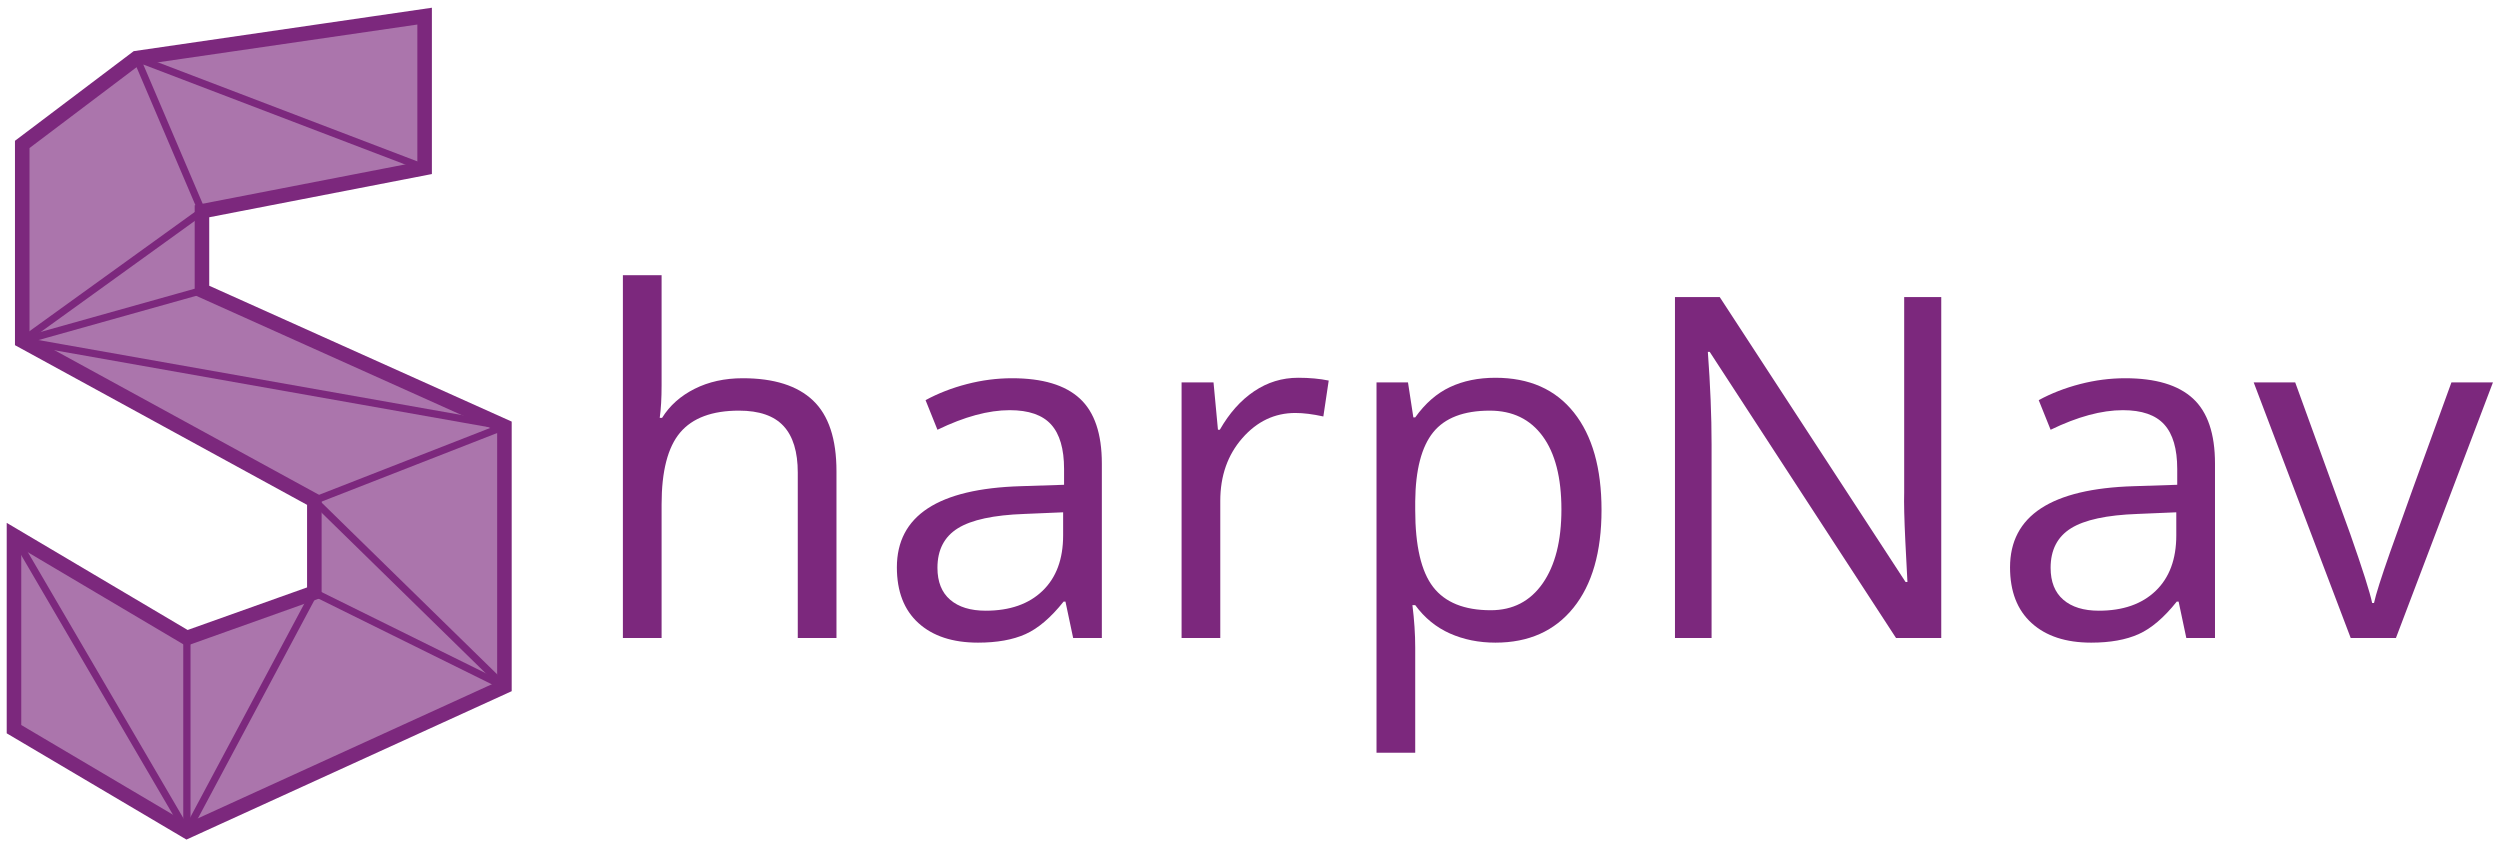
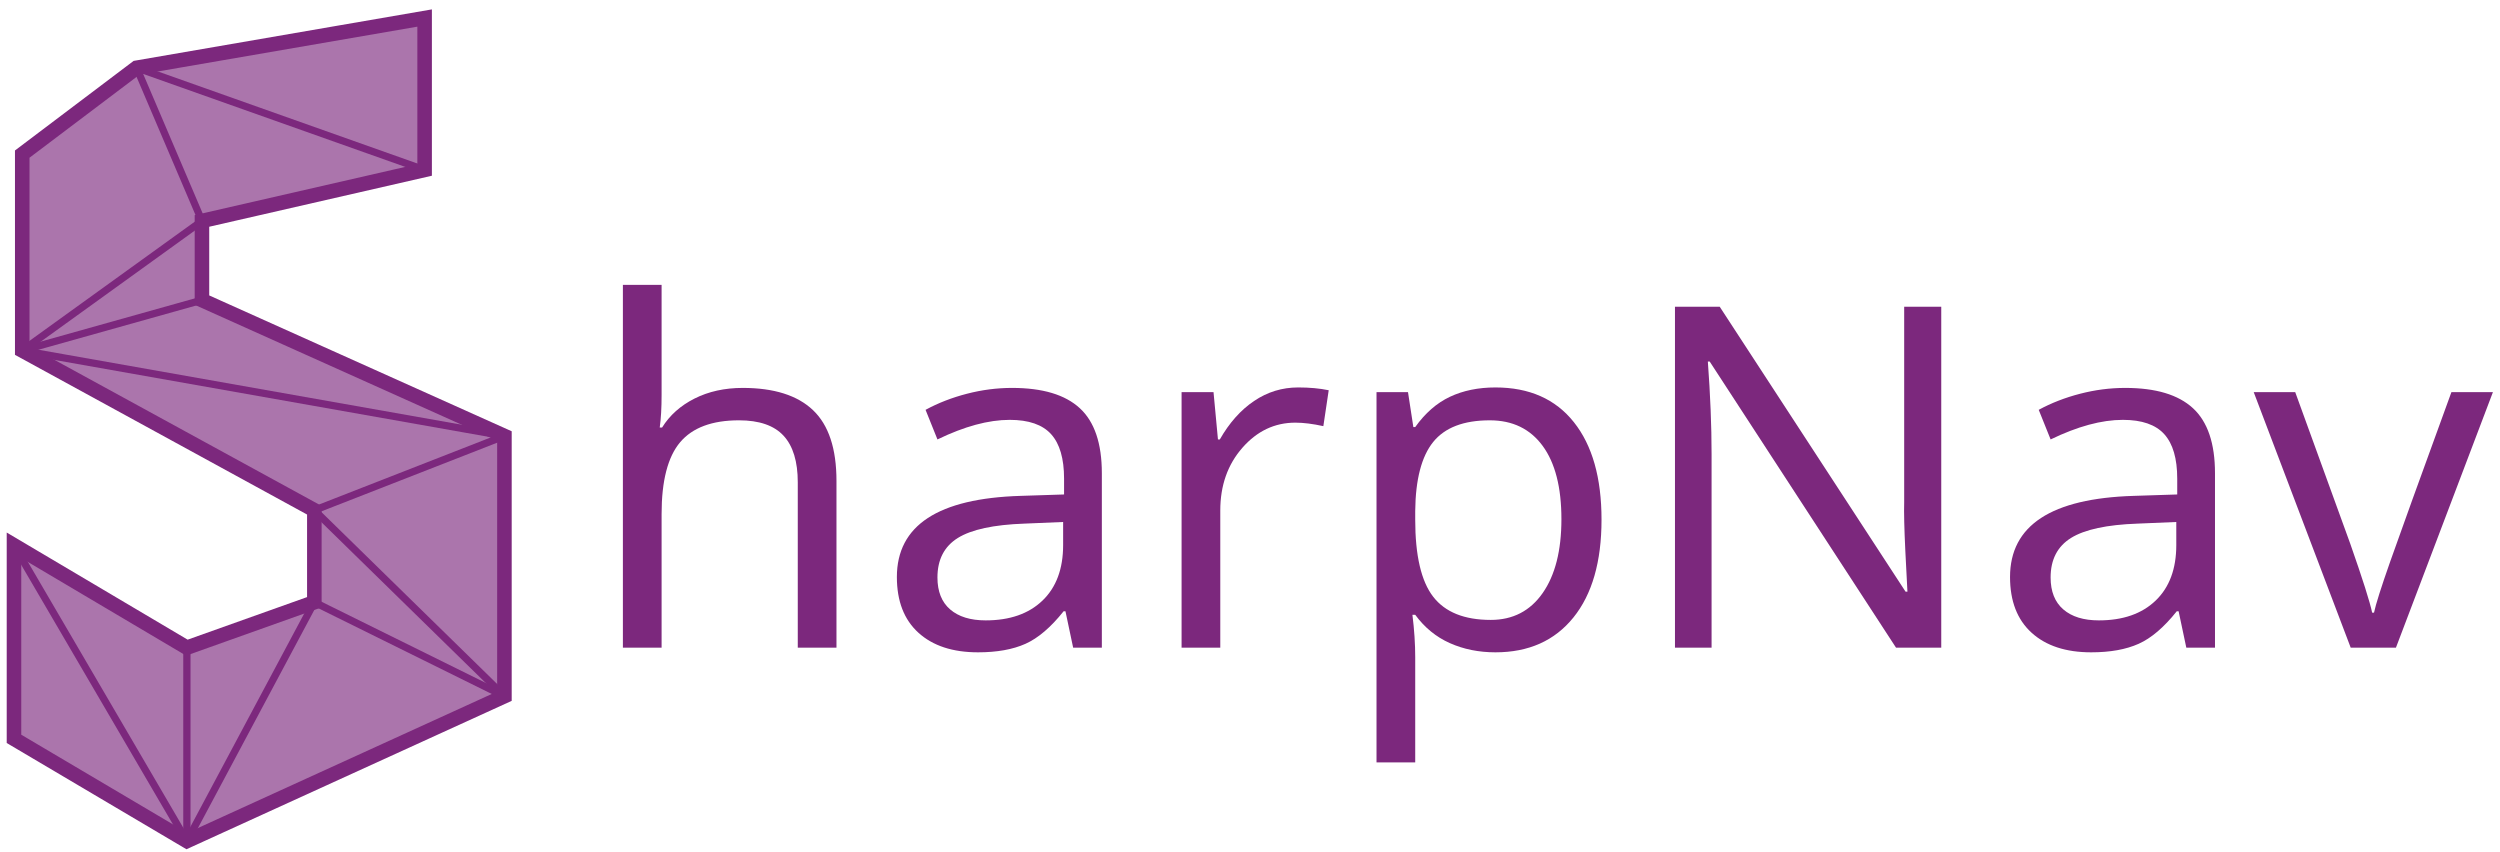
- <svg xmlns="http://www.w3.org/2000/svg" version="1.1" id="Logo" x="0px" y="0px" width="387.406px" height="130.5px" viewBox="0 0 387.406 130.5" enable-background="new 0 0 387.406 130.5" xml:space="preserve">
+ <svg xmlns="http://www.w3.org/2000/svg" version="1.1" id="Logo" x="0px" y="0px" width="387.406px" height="132px" viewBox="0 0 387.406 132" enable-background="new 0 0 387.406 132" xml:space="preserve">
  <g>
-     <path fill="#7C287D" d="M123.625,98.863V73.245c0-3.228-0.735-5.637-2.204-7.227c-1.47-1.59-3.77-2.385-6.901-2.385   c-4.167,0-7.208,1.132-9.124,3.396c-1.915,2.265-2.873,5.974-2.873,11.129v20.704h-5.998V42.641h5.998v17.019   c0,2.048-0.097,3.746-0.289,5.095h0.361c1.18-1.903,2.86-3.402,5.041-4.499c2.18-1.096,4.667-1.644,7.461-1.644   c4.842,0,8.473,1.15,10.894,3.451c2.421,2.301,3.631,5.956,3.631,10.966v25.835H123.625z" />
-     <path fill="#7C287D" d="M166.298,98.863l-1.192-5.637h-0.289c-1.976,2.481-3.945,4.162-5.908,5.041   c-1.963,0.879-4.415,1.319-7.353,1.319c-3.927,0-7.004-1.012-9.232-3.035c-2.229-2.023-3.342-4.902-3.342-8.636   c0-7.997,6.396-12.188,19.187-12.574l6.721-0.217v-2.457c0-3.107-0.668-5.402-2.005-6.883s-3.475-2.222-6.414-2.222   c-3.3,0-7.034,1.012-11.201,3.035l-1.843-4.589c1.951-1.06,4.089-1.891,6.414-2.493c2.324-0.602,4.655-0.903,6.992-0.903   c4.721,0,8.22,1.048,10.497,3.144s3.415,5.456,3.415,10.081v27.027H166.298z M152.749,94.636c3.733,0,6.667-1.023,8.798-3.071   c2.132-2.047,3.198-4.914,3.198-8.6v-3.577l-5.998,0.253c-4.77,0.169-8.208,0.91-10.316,2.222   c-2.108,1.313-3.162,3.354-3.162,6.125c0,2.168,0.656,3.818,1.969,4.95C148.551,94.07,150.388,94.636,152.749,94.636z" />
-     <path fill="#7C287D" d="M201.167,58.539c1.758,0,3.336,0.145,4.733,0.434l-0.831,5.564c-1.639-0.361-3.083-0.542-4.336-0.542   c-3.204,0-5.944,1.301-8.22,3.902s-3.415,5.842-3.415,9.72v21.246H183.1V59.262h4.95l0.687,7.335h0.289   c1.469-2.577,3.24-4.564,5.312-5.962C196.409,59.238,198.685,58.539,201.167,58.539z" />
-     <path fill="#7C287D" d="M231.735,99.586c-2.578,0-4.932-0.476-7.064-1.427c-2.131-0.951-3.92-2.415-5.365-4.39h-0.434   c0.289,2.313,0.434,4.505,0.434,6.576v16.296h-5.998V59.262h4.878l0.831,5.42h0.289c1.541-2.168,3.336-3.733,5.384-4.697   c2.047-0.963,4.396-1.445,7.046-1.445c5.251,0,9.305,1.795,12.158,5.384c2.855,3.589,4.282,8.624,4.282,15.104   c0,6.504-1.451,11.557-4.354,15.158C240.918,97.786,236.889,99.586,231.735,99.586z M230.868,63.634c-4.047,0-6.974,1.12-8.78,3.36   s-2.734,5.806-2.782,10.695v1.337c0,5.564,0.927,9.545,2.782,11.942c1.854,2.397,4.829,3.595,8.925,3.595   c3.42,0,6.101-1.385,8.039-4.155c1.939-2.77,2.909-6.588,2.909-11.454c0-4.938-0.97-8.726-2.909-11.364   C237.113,64.953,234.384,63.634,230.868,63.634z" />
-     <path fill="#7C287D" d="M300.821,98.863h-7.01l-28.87-44.335h-0.289c0.385,5.203,0.578,9.973,0.578,14.309v30.026h-5.673V46.037   h6.938l28.798,44.154h0.289c-0.049-0.65-0.157-2.74-0.325-6.269c-0.169-3.529-0.229-6.052-0.181-7.57V46.037h5.745V98.863z" />
-     <path fill="#7C287D" d="M338.796,98.863l-1.192-5.637h-0.289c-1.976,2.481-3.944,4.162-5.908,5.041   c-1.963,0.879-4.414,1.319-7.353,1.319c-3.927,0-7.004-1.012-9.231-3.035c-2.229-2.023-3.343-4.902-3.343-8.636   c0-7.997,6.396-12.188,19.187-12.574l6.721-0.217v-2.457c0-3.107-0.668-5.402-2.006-6.883c-1.336-1.481-3.475-2.222-6.413-2.222   c-3.301,0-7.034,1.012-11.201,3.035l-1.843-4.589c1.951-1.06,4.089-1.891,6.414-2.493c2.324-0.602,4.654-0.903,6.991-0.903   c4.721,0,8.22,1.048,10.497,3.144c2.275,2.096,3.414,5.456,3.414,10.081v27.027H338.796z M325.247,94.636   c3.733,0,6.666-1.023,8.799-3.071c2.131-2.047,3.197-4.914,3.197-8.6v-3.577l-5.998,0.253c-4.77,0.169-8.208,0.91-10.316,2.222   c-2.107,1.313-3.161,3.354-3.161,6.125c0,2.168,0.656,3.818,1.97,4.95C321.049,94.07,322.885,94.636,325.247,94.636z" />
-     <path fill="#7C287D" d="M364.27,98.863l-15.031-39.602h6.432l8.527,23.486c1.927,5.492,3.059,9.058,3.396,10.695h0.289   c0.265-1.276,1.102-3.92,2.512-7.931c1.408-4.011,4.57-12.761,9.484-26.25h6.432L371.28,98.863H364.27z" />
+     <path fill="#7C287D" d="M123.625,100.363V74.745c0-3.228-0.735-5.637-2.204-7.227c-1.47-1.59-3.77-2.385-6.901-2.385   c-4.167,0-7.208,1.132-9.124,3.396c-1.915,2.265-2.873,5.974-2.873,11.129v20.704h-5.998V44.141h5.998v17.019   c0,2.048-0.097,3.746-0.289,5.095h0.361c1.18-1.903,2.86-3.402,5.041-4.499c2.18-1.096,4.667-1.644,7.461-1.644   c4.842,0,8.473,1.15,10.894,3.451c2.421,2.301,3.631,5.956,3.631,10.966v25.835H123.625z" />
+     <path fill="#7C287D" d="M166.298,100.363l-1.192-5.637h-0.289c-1.976,2.481-3.945,4.162-5.908,5.041   c-1.963,0.879-4.415,1.319-7.353,1.319c-3.927,0-7.004-1.012-9.232-3.035c-2.229-2.023-3.342-4.902-3.342-8.636   c0-7.997,6.396-12.188,19.187-12.574l6.721-0.217v-2.457c0-3.107-0.668-5.402-2.005-6.883s-3.475-2.222-6.414-2.222   c-3.3,0-7.034,1.012-11.201,3.035l-1.843-4.589c1.951-1.06,4.089-1.891,6.414-2.493c2.324-0.602,4.655-0.903,6.992-0.903   c4.721,0,8.22,1.048,10.497,3.144s3.415,5.456,3.415,10.081v27.027H166.298z M152.749,96.136c3.733,0,6.667-1.023,8.798-3.071   c2.132-2.047,3.198-4.914,3.198-8.6v-3.577l-5.998,0.253c-4.77,0.169-8.208,0.91-10.316,2.222   c-2.108,1.313-3.162,3.354-3.162,6.125c0,2.168,0.656,3.818,1.969,4.95C148.551,95.57,150.388,96.136,152.749,96.136z" />
+     <path fill="#7C287D" d="M201.167,60.039c1.758,0,3.336,0.145,4.733,0.434l-0.831,5.564c-1.639-0.361-3.083-0.542-4.336-0.542   c-3.204,0-5.944,1.301-8.22,3.902s-3.415,5.842-3.415,9.72v21.246H183.1V60.762h4.95l0.687,7.335h0.289   c1.469-2.577,3.24-4.564,5.312-5.962C196.409,60.738,198.685,60.039,201.167,60.039z" />
+     <path fill="#7C287D" d="M231.735,101.086c-2.578,0-4.932-0.476-7.064-1.427c-2.131-0.951-3.92-2.415-5.365-4.39h-0.434   c0.289,2.313,0.434,4.505,0.434,6.576v16.296h-5.998V60.762h4.878l0.831,5.42h0.289c1.541-2.168,3.336-3.733,5.384-4.697   c2.047-0.963,4.396-1.445,7.046-1.445c5.251,0,9.305,1.795,12.158,5.384c2.855,3.589,4.282,8.624,4.282,15.104   c0,6.504-1.451,11.557-4.354,15.158C240.918,99.286,236.889,101.086,231.735,101.086z M230.868,65.134   c-4.047,0-6.974,1.12-8.78,3.36s-2.734,5.806-2.782,10.695v1.337c0,5.564,0.927,9.545,2.782,11.942   c1.854,2.397,4.829,3.595,8.925,3.595c3.42,0,6.101-1.385,8.039-4.155c1.939-2.77,2.909-6.588,2.909-11.454   c0-4.938-0.97-8.726-2.909-11.364C237.113,66.453,234.384,65.134,230.868,65.134z" />
+     <path fill="#7C287D" d="M300.821,100.363h-7.01l-28.87-44.335h-0.289c0.385,5.203,0.578,9.973,0.578,14.309v30.026h-5.673V47.537   h6.938l28.798,44.154h0.289c-0.049-0.65-0.157-2.74-0.325-6.269c-0.169-3.529-0.229-6.052-0.181-7.57V47.537h5.745V100.363z" />
+     <path fill="#7C287D" d="M338.796,100.363l-1.192-5.637h-0.289c-1.976,2.481-3.944,4.162-5.908,5.041   c-1.963,0.879-4.414,1.319-7.353,1.319c-3.927,0-7.004-1.012-9.231-3.035c-2.229-2.023-3.343-4.902-3.343-8.636   c0-7.997,6.396-12.188,19.187-12.574l6.721-0.217v-2.457c0-3.107-0.668-5.402-2.006-6.883c-1.336-1.481-3.475-2.222-6.413-2.222   c-3.301,0-7.034,1.012-11.201,3.035l-1.843-4.589c1.951-1.06,4.089-1.891,6.414-2.493c2.324-0.602,4.654-0.903,6.991-0.903   c4.721,0,8.22,1.048,10.497,3.144c2.275,2.096,3.414,5.456,3.414,10.081v27.027H338.796z M325.247,96.136   c3.733,0,6.666-1.023,8.799-3.071c2.131-2.047,3.197-4.914,3.197-8.6v-3.577l-5.998,0.253c-4.77,0.169-8.208,0.91-10.316,2.222   c-2.107,1.313-3.161,3.354-3.161,6.125c0,2.168,0.656,3.818,1.97,4.95C321.049,95.57,322.885,96.136,325.247,96.136z" />
+     <path fill="#7C287D" d="M364.27,100.363l-15.031-39.602h6.432l8.527,23.486c1.927,5.492,3.059,9.058,3.396,10.695h0.289   c0.265-1.276,1.102-3.92,2.512-7.931c1.408-4.011,4.57-12.761,9.484-26.25h6.432l-15.031,39.602H364.27z" />
  </g>
  <g>
-     <polygon fill="#7C287D" fill-opacity="0.64" stroke="#7C287D" stroke-width="2.254" stroke-miterlimit="10" points="21.167,9    3.447,22.379 3.447,52.821 48.711,77.566 48.711,91.822 28.96,98.863 2.167,83 2.167,112.994 28.96,128.833 78.167,106.382    78.167,66.059 31.296,45.008 31.296,32.739 65.8,26.041 65.8,2.5  " />
-     <line fill="none" stroke="#7C287D" stroke-width="1.123" stroke-miterlimit="10" x1="21.167" y1="9" x2="65.8" y2="26.041" />
-     <line fill="none" stroke="#7C287D" stroke-width="1.123" stroke-miterlimit="10" x1="21.167" y1="9" x2="31.296" y2="32.739" />
-     <line fill="none" stroke="#7C287D" stroke-width="1.123" stroke-miterlimit="10" x1="3.447" y1="52.821" x2="31.296" y2="32.739" />
-     <line fill="none" stroke="#7C287D" stroke-width="1.123" stroke-miterlimit="10" x1="31.296" y1="45.008" x2="3.447" y2="52.821" />
-     <line fill="none" stroke="#7C287D" stroke-width="1.123" stroke-miterlimit="10" x1="3.447" y1="52.821" x2="78.167" y2="66.059" />
-     <line fill="none" stroke="#7C287D" stroke-width="1.123" stroke-miterlimit="10" x1="48.711" y1="77.566" x2="78.167" y2="106.382" />
-     <line fill="none" stroke="#7C287D" stroke-width="1.123" stroke-miterlimit="10" x1="78.167" y1="66.059" x2="48.711" y2="77.566" />
-     <line fill="none" stroke="#7C287D" stroke-width="1.123" stroke-miterlimit="10" x1="48.711" y1="91.822" x2="78.167" y2="106.382" />
-     <line fill="none" stroke="#7C287D" stroke-width="1.123" stroke-miterlimit="10" x1="2.167" y1="83" x2="28.96" y2="128.833" />
-     <line fill="none" stroke="#7C287D" stroke-width="1.123" stroke-miterlimit="10" x1="48.711" y1="91.822" x2="28.96" y2="128.833" />
-     <line fill="none" stroke="#7C287D" stroke-width="1.123" stroke-miterlimit="10" x1="28.96" y1="98.863" x2="28.96" y2="128.833" />
+     <polygon fill="#7C287D" fill-opacity="0.64" stroke="#7C287D" stroke-width="2.254" stroke-miterlimit="10" points="21.167,10.5    3.447,23.879 3.447,54.321 48.711,79.066 48.711,93.322 28.96,100.363 2.167,84.5 2.167,114.494 28.96,130.333 78.167,107.882    78.167,67.559 31.296,46.508 31.296,34.239 65.8,26.333 65.8,2.793  " />
+     <line fill="none" stroke="#7C287D" stroke-width="1.123" stroke-miterlimit="10" x1="21.167" y1="10.5" x2="65.8" y2="26.333" />
+     <line fill="none" stroke="#7C287D" stroke-width="1.123" stroke-miterlimit="10" x1="21.167" y1="10.5" x2="31.296" y2="34.239" />
+     <line fill="none" stroke="#7C287D" stroke-width="1.123" stroke-miterlimit="10" x1="3.447" y1="54.321" x2="31.296" y2="34.239" />
+     <line fill="none" stroke="#7C287D" stroke-width="1.123" stroke-miterlimit="10" x1="31.296" y1="46.508" x2="3.447" y2="54.321" />
+     <line fill="none" stroke="#7C287D" stroke-width="1.123" stroke-miterlimit="10" x1="3.447" y1="54.321" x2="78.167" y2="67.559" />
+     <line fill="none" stroke="#7C287D" stroke-width="1.123" stroke-miterlimit="10" x1="48.711" y1="79.066" x2="78.167" y2="107.882" />
+     <line fill="none" stroke="#7C287D" stroke-width="1.123" stroke-miterlimit="10" x1="78.167" y1="67.559" x2="48.711" y2="79.066" />
+     <line fill="none" stroke="#7C287D" stroke-width="1.123" stroke-miterlimit="10" x1="48.711" y1="93.322" x2="78.167" y2="107.882" />
+     <line fill="none" stroke="#7C287D" stroke-width="1.123" stroke-miterlimit="10" x1="2.167" y1="84.5" x2="28.96" y2="130.333" />
+     <line fill="none" stroke="#7C287D" stroke-width="1.123" stroke-miterlimit="10" x1="48.711" y1="93.322" x2="28.96" y2="130.333" />
+     <line fill="none" stroke="#7C287D" stroke-width="1.123" stroke-miterlimit="10" x1="28.96" y1="100.363" x2="28.96" y2="130.333" />
  </g>
</svg>
